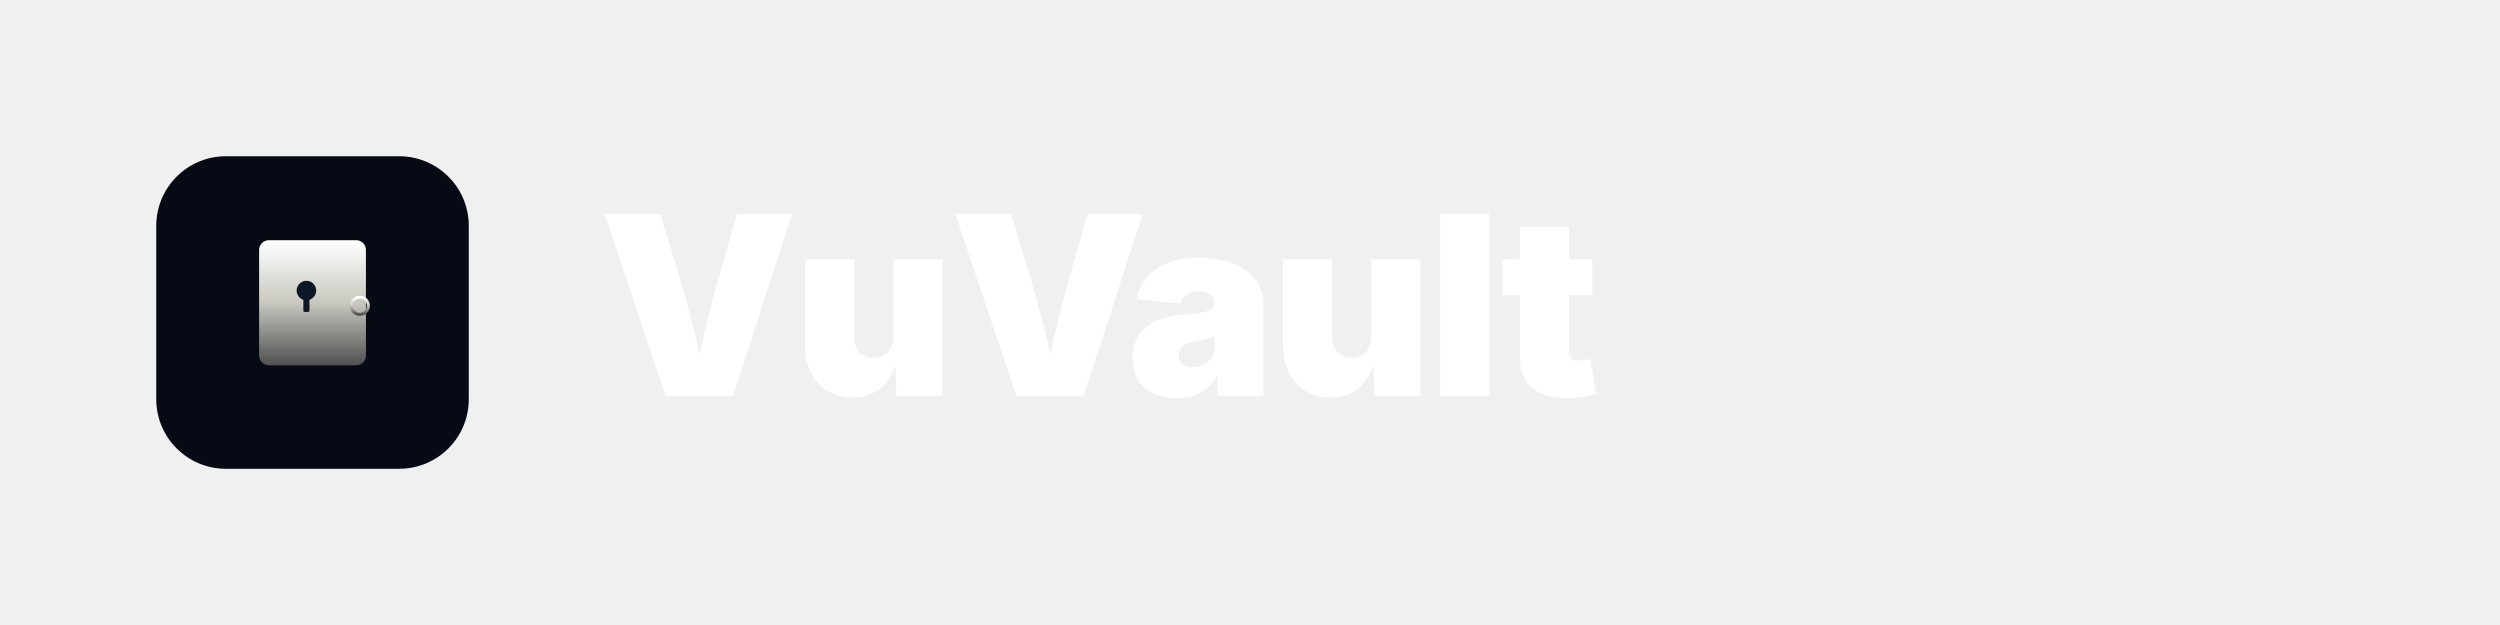
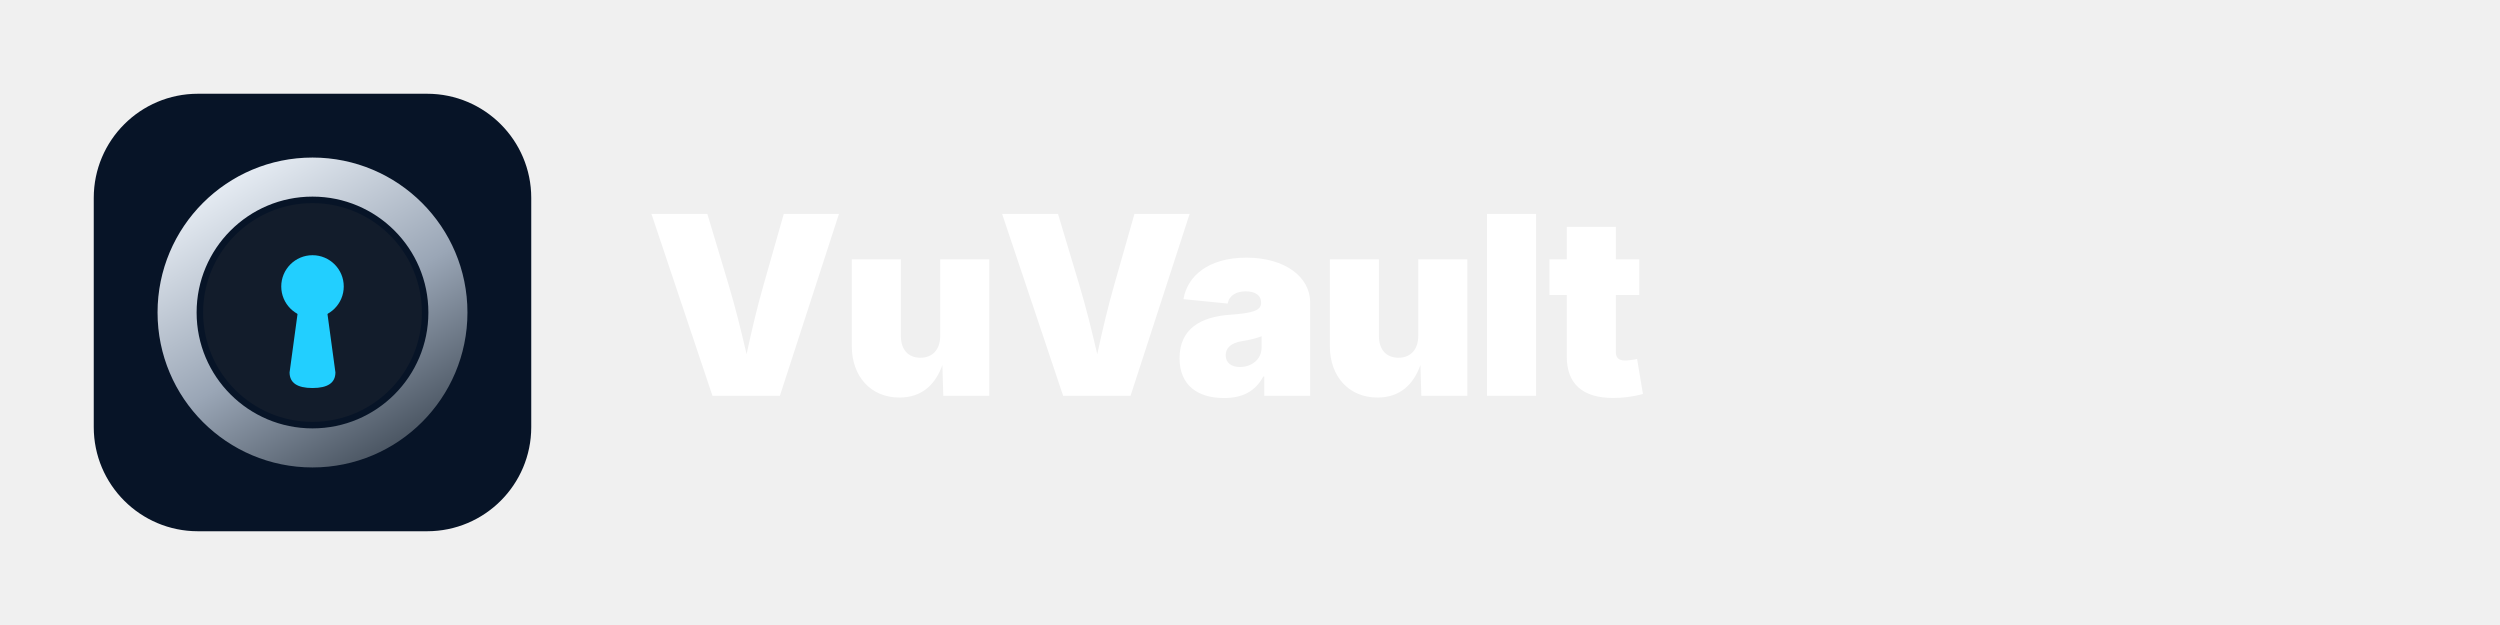
<svg xmlns="http://www.w3.org/2000/svg" viewBox="0 0 480 120" width="480" height="120">
  <defs>
-     <linearGradient id="wGlyph" x1="50%" y1="0%" x2="50%" y2="100%">
-       <stop offset="0%" stop-color="#ffffff" />
-       <stop offset="50%" stop-color="#c8c8c0" />
-       <stop offset="100%" stop-color="#505050" />
+     <linearGradient id="wSteel" x1="20%" y1="0%" x2="80%" y2="100%">
+       <stop offset="0%" stop-color="#e6ecf3" />
+       <stop offset="55%" stop-color="#9aa6b6" />
+       <stop offset="100%" stop-color="#4a5562" />
    </linearGradient>
  </defs>
  <rect width="480" height="120" fill="transparent" />
-   <g transform="translate(30,30) scale(0.0586)">
-     <rect width="1024" height="1024" rx="228" fill="#050a14" />
-     <g transform="translate(512,480)">
-       <rect x="-175" y="-205" width="350" height="410" rx="32" fill="url(#wGlyph)" />
-       <circle cx="-20" cy="-40" r="32" fill="#0c1828" />
-       <rect x="-30" y="-40" width="20" height="70" rx="4" fill="#0c1828" />
-       <line x1="50" y1="10" x2="155" y2="10" stroke="url(#wGlyph)" stroke-width="14" stroke-linecap="round" />
-       <circle cx="155" cy="10" r="28" fill="none" stroke="url(#wGlyph)" stroke-width="10" />
+   <g transform="translate(18,18)">
+     <rect width="84" height="84" rx="20" fill="#071427" />
+     <g transform="translate(42,42)">
+       <circle r="26" fill="none" stroke="url(#wSteel)" stroke-width="7.5" />
+       <circle r="21" fill="#121c2b" />
+       <circle cy="-5" r="6" fill="#22cfff" />
+       <path d="M -2.7 -1 L -4.4 11.5 Q -4.4 14.5 0 14.5 Q 4.4 14.5 4.4 11.5 L 2.7 -1 Z" fill="#22cfff" />
    </g>
  </g>
-   <text x="115" y="76" font-family="'Inter', system-ui, sans-serif" font-weight="900" font-size="48" letter-spacing="-1" fill="#ffffff">VuVault</text>
+   <text x="124" y="76" font-family="'Inter', system-ui, sans-serif" font-weight="900" font-size="48" letter-spacing="-1" fill="#ffffff">VuVault</text>
</svg>
